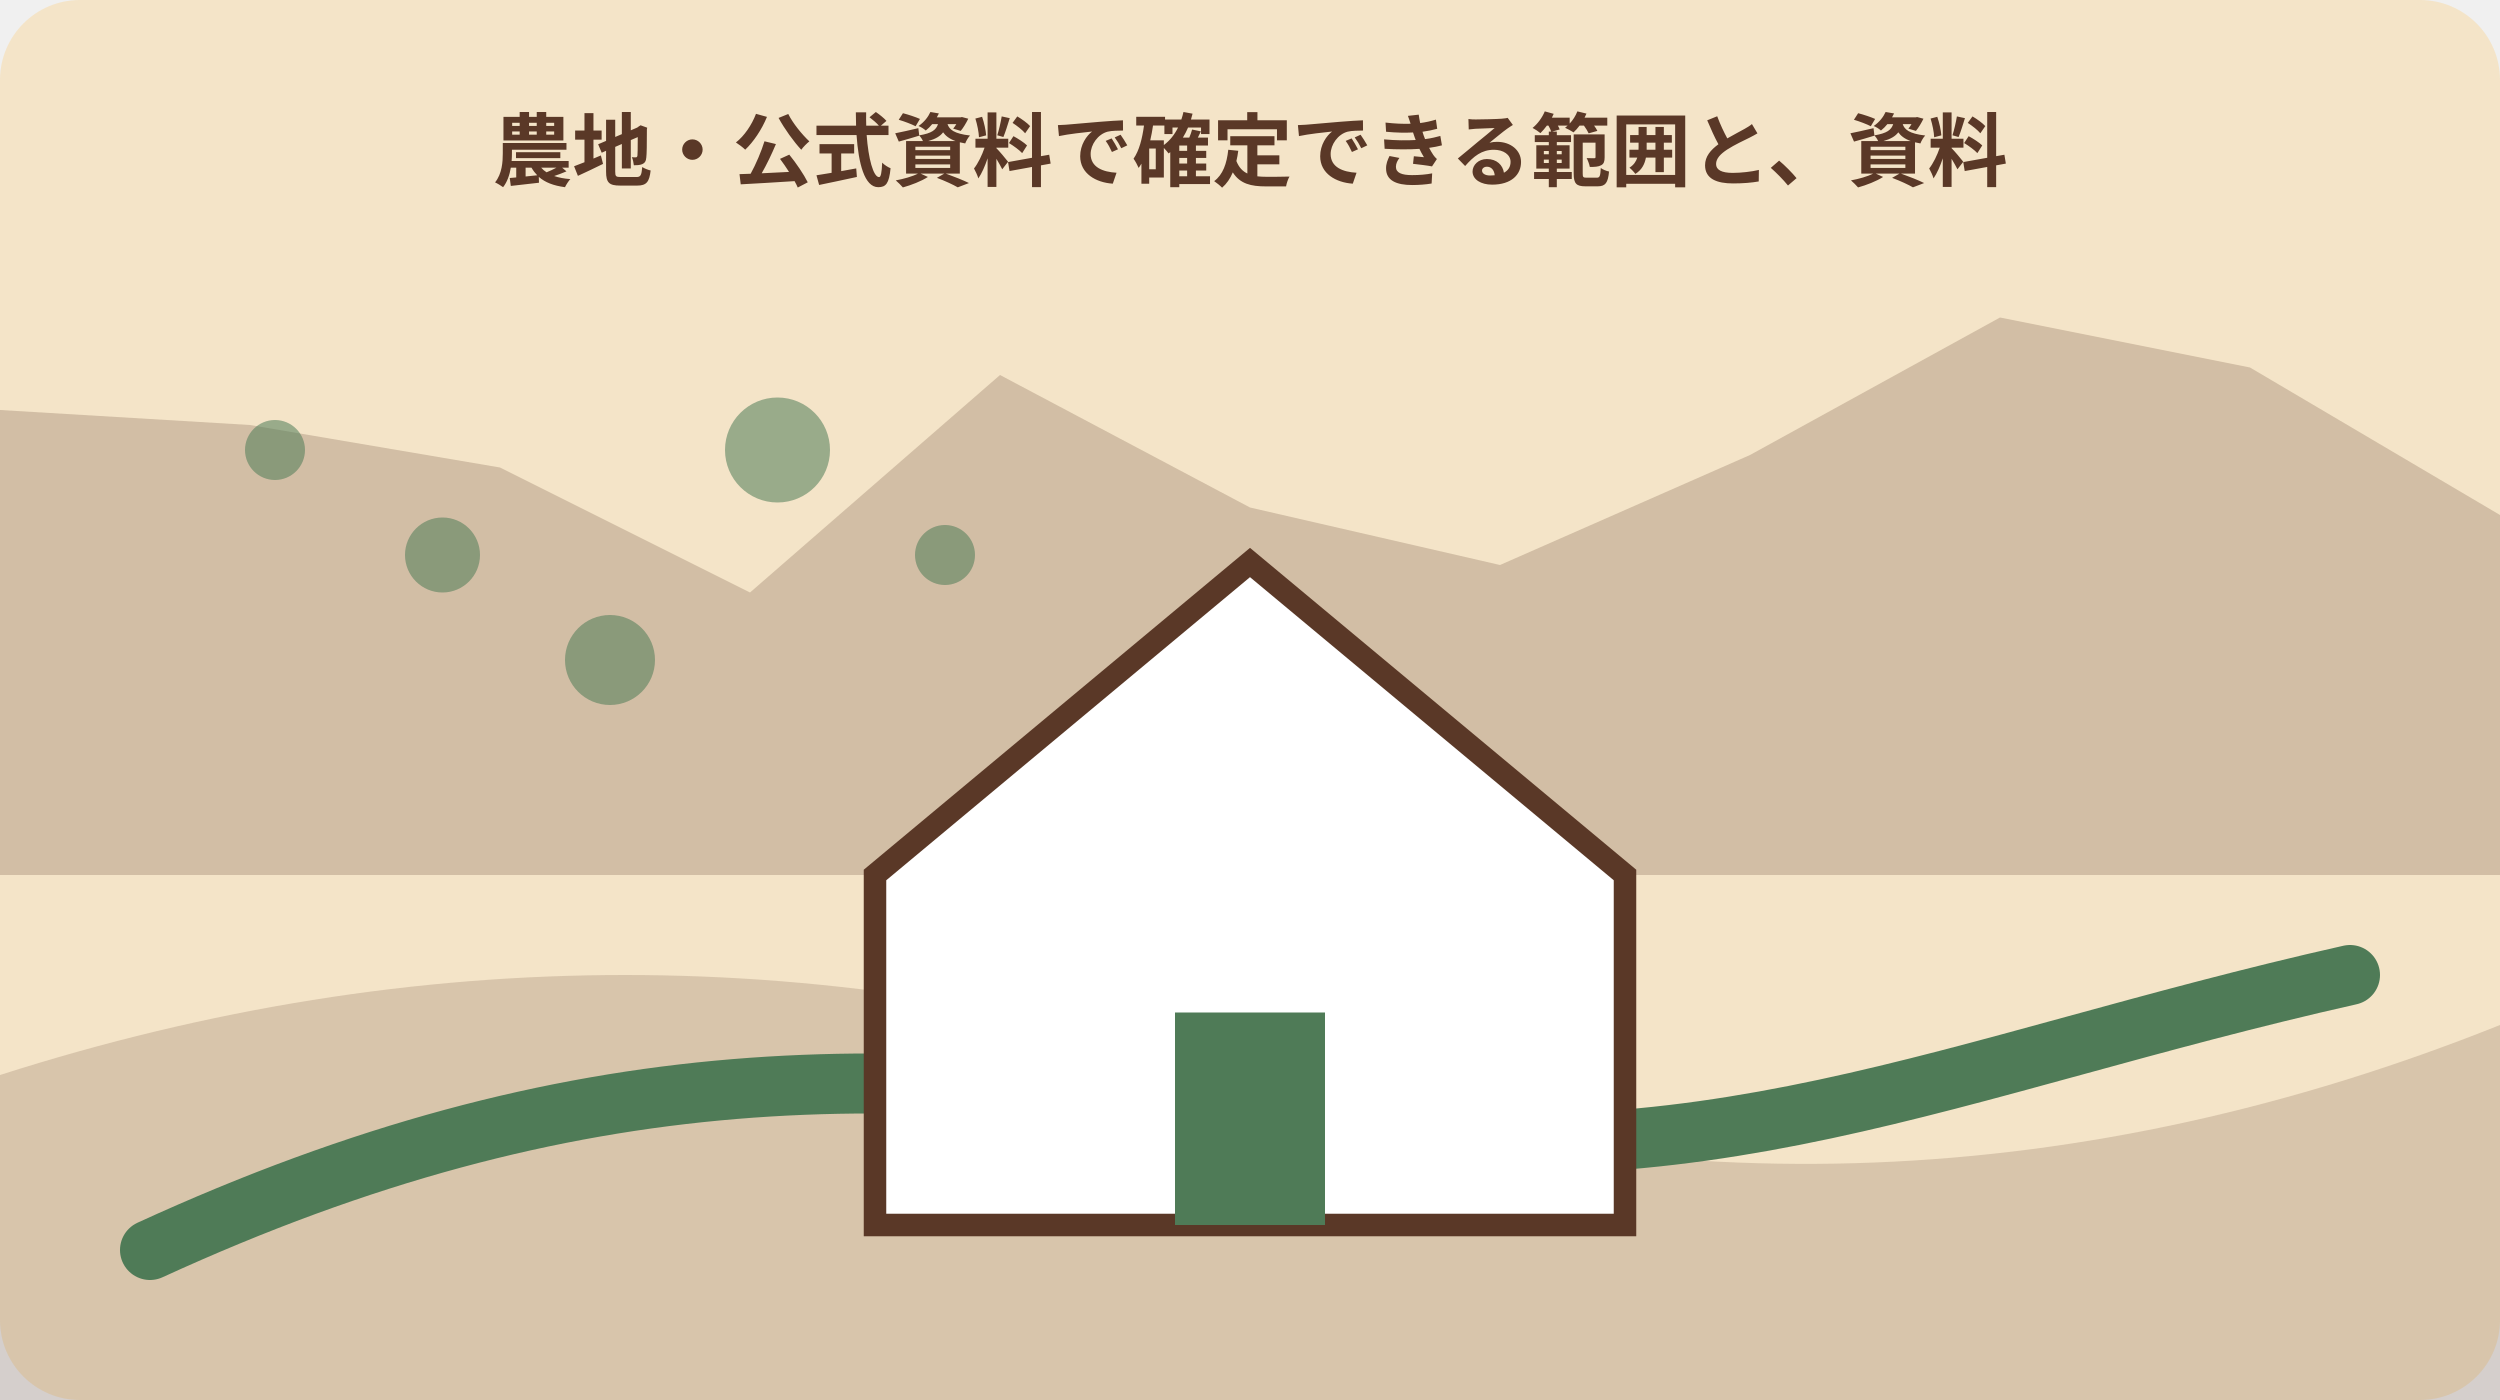
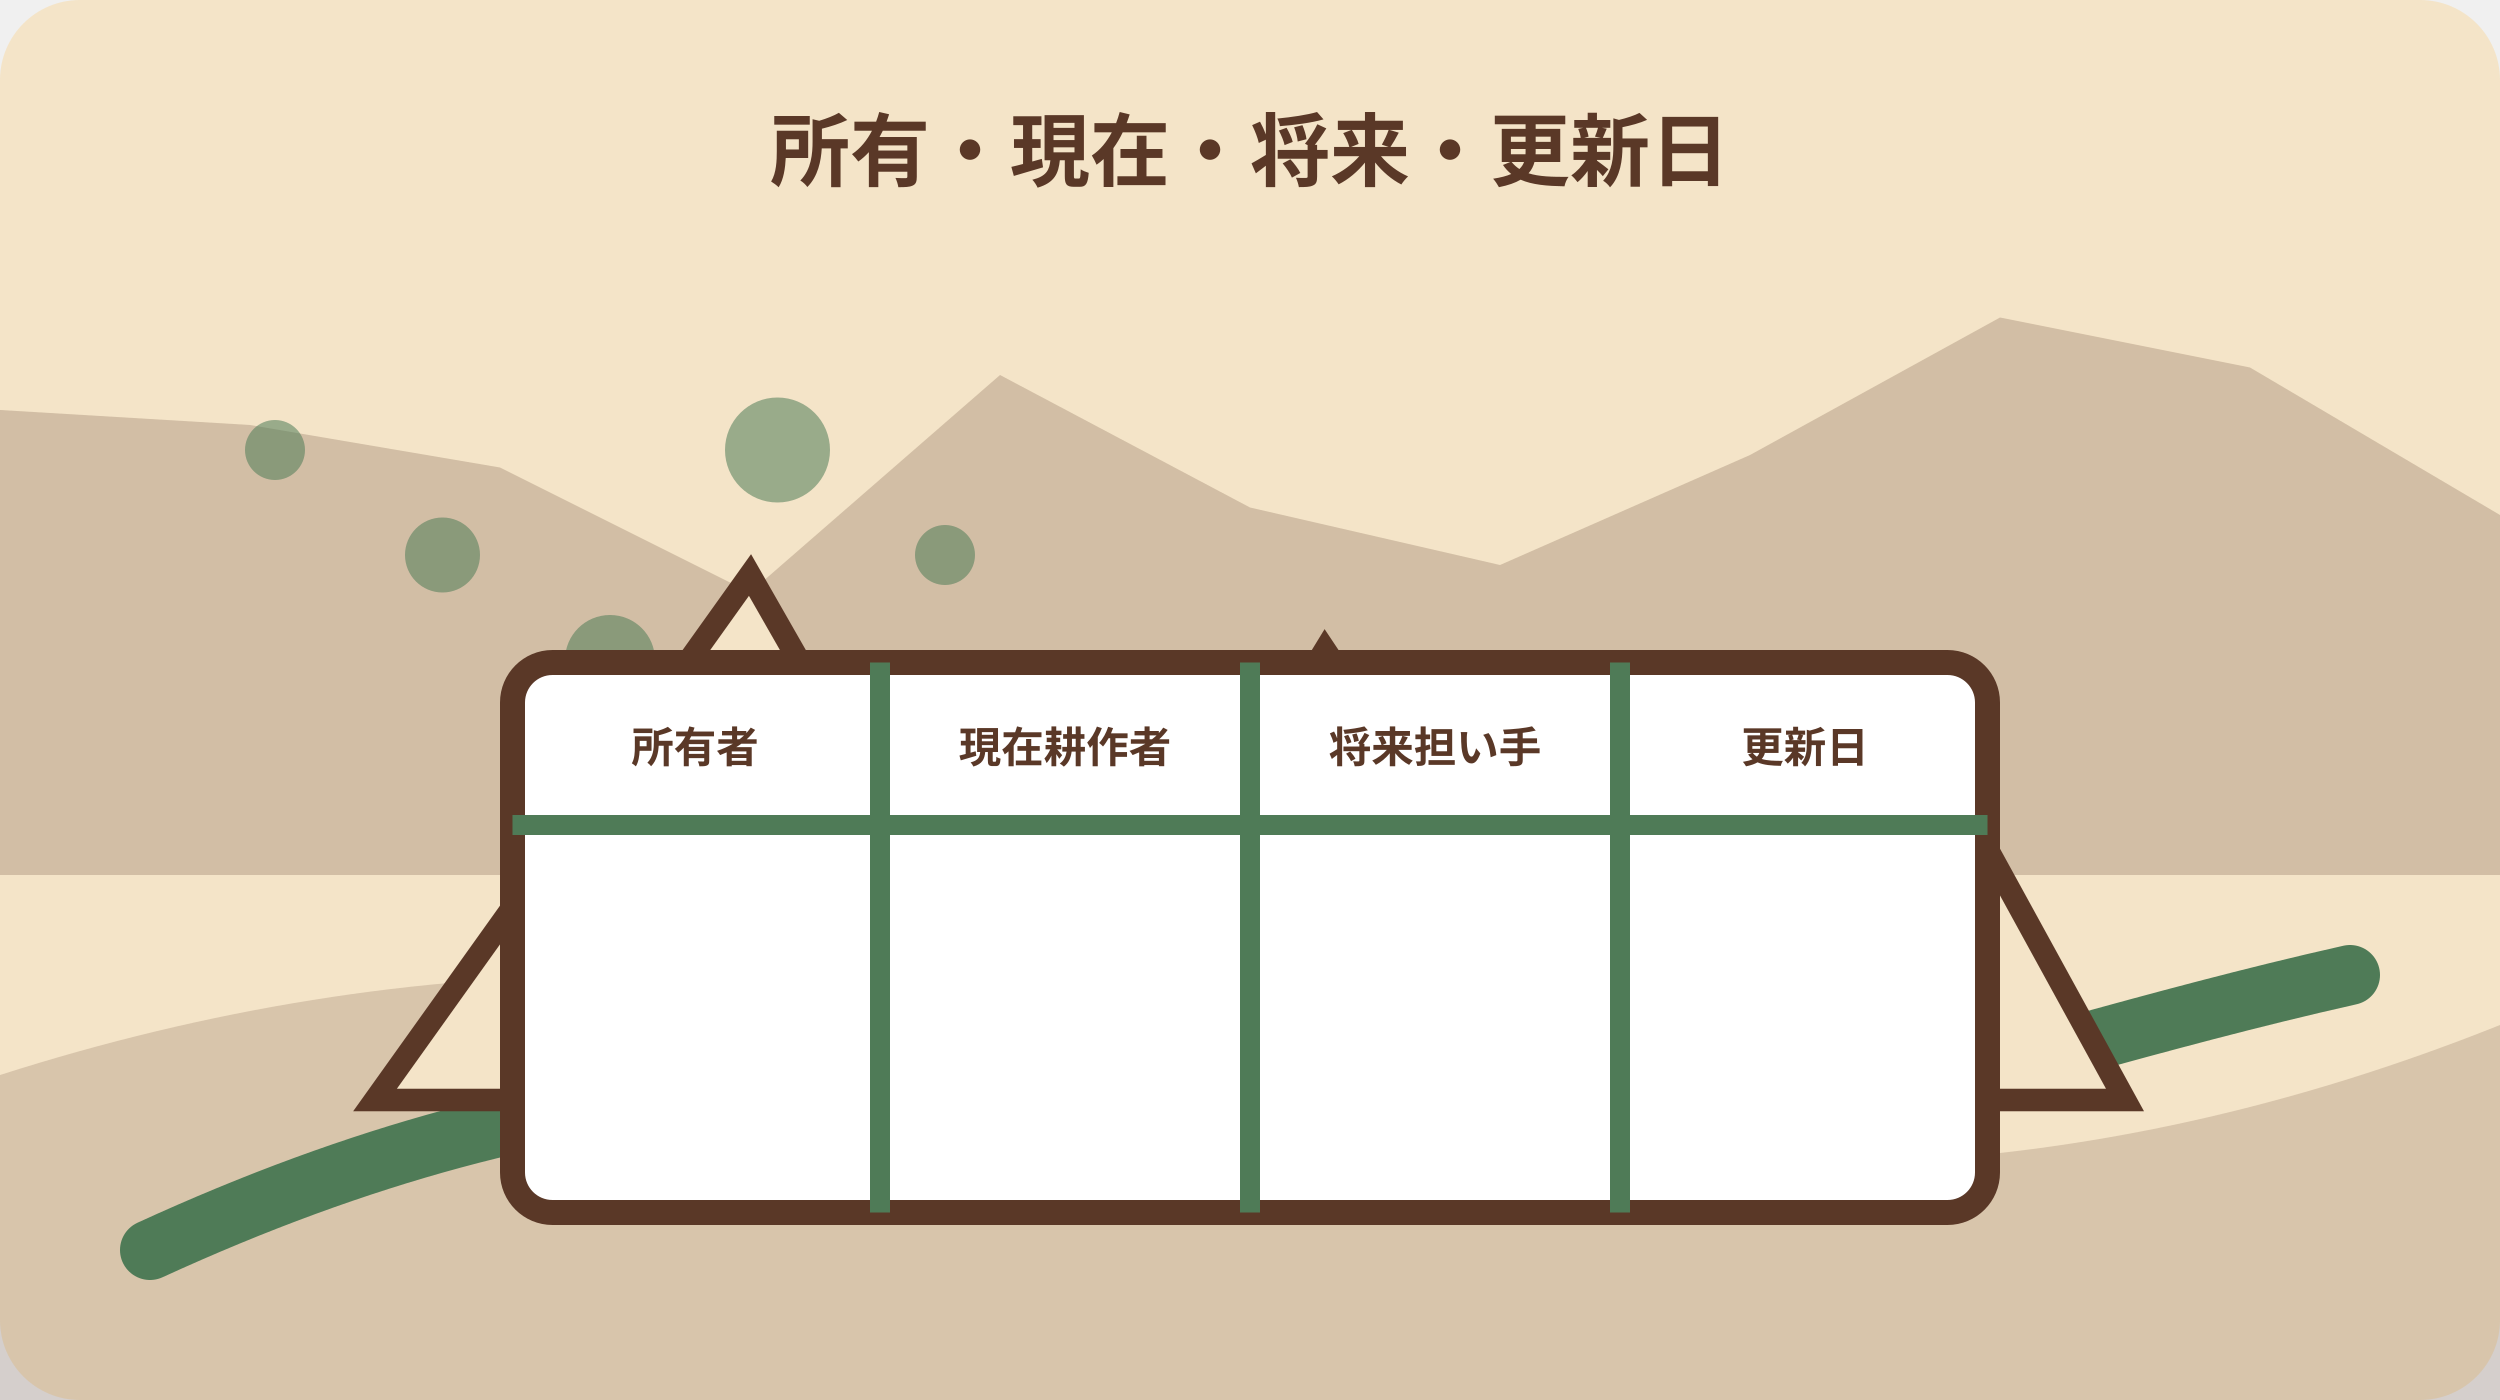
<svg xmlns="http://www.w3.org/2000/svg" width="1000" height="560" viewBox="0 0 1000 560" role="img" aria-labelledby="title desc" data-illustration="mori-editorial" data-topic-id="168" data-scene-index="1">
  <rect width="1000" height="560" rx="32" fill="#f4e4c8" />
  <polygon points="0,164 100,170 200,187 300,237 400,150 500,203 600,226 700,182 800,127 900,147 1000,206 1000,350 0,350" fill="#5a3827" opacity=".22" />
  <path d="M0 430 Q250 350 500 430 T1000 410 V560 H0Z" fill="#5a3827" opacity=".18" />
  <path d="M60 500 C230 422 360 423 520 450 S780 426 940 390" fill="none" stroke="#4f7b57" stroke-width="24" stroke-linecap="round" />
  <circle cx="110" cy="180" r="12" fill="#4f7b57" opacity=".55" />
  <circle cx="177" cy="222" r="15" fill="#4f7b57" opacity=".55" />
  <circle cx="244" cy="264" r="18" fill="#4f7b57" opacity=".55" />
  <circle cx="311" cy="180" r="21" fill="#4f7b57" opacity=".55" />
  <circle cx="378" cy="222" r="12" fill="#4f7b57" opacity=".55" />
-   <g data-scene="home">
-     <path d="M350 350 500 225l150 125v140H350Z" fill="#fff" stroke="#5a3827" stroke-width="9" />
-     <rect x="470" y="405" width="60" height="85" fill="#4f7b57" />
+   <g data-scene="regional-plan-four-column-parcel-sheet">
+     <path d="M150 440 300 230l120 210 110-180 120 180 115-155 85 155Z" fill="#f4e4c8" stroke="#5a3827" stroke-width="9" />
+     <rect x="205" y="265" width="590" height="220" rx="16" fill="#fff" stroke="#5a3827" stroke-width="10" />
+     <path d="M205 330h590M352 265v220M500 265v220M648 265v220" stroke="#4f7b57" stroke-width="8" />
+     <g font-family="sans-serif" font-size="17" font-weight="700" fill="#5a3827" text-anchor="middle">
+       <text x="278" y="305">所有者</text>
+       <text x="426" y="305">現在耕作者</text>
+       <text x="574" y="305">将来担い手</text>
+       <text x="722" y="305">更新日</text>
+     </g>
  </g>
-   <text x="500" y="72" text-anchor="middle" font-family="sans-serif" font-size="32" font-weight="700" fill="#5a3827">農地・公式資料で確定できる範囲と、資料</text>
+   <text x="500" y="72" text-anchor="middle" font-family="sans-serif" font-size="32" font-weight="700" fill="#5a3827">所有・現在・将来・更新日</text>
</svg>
